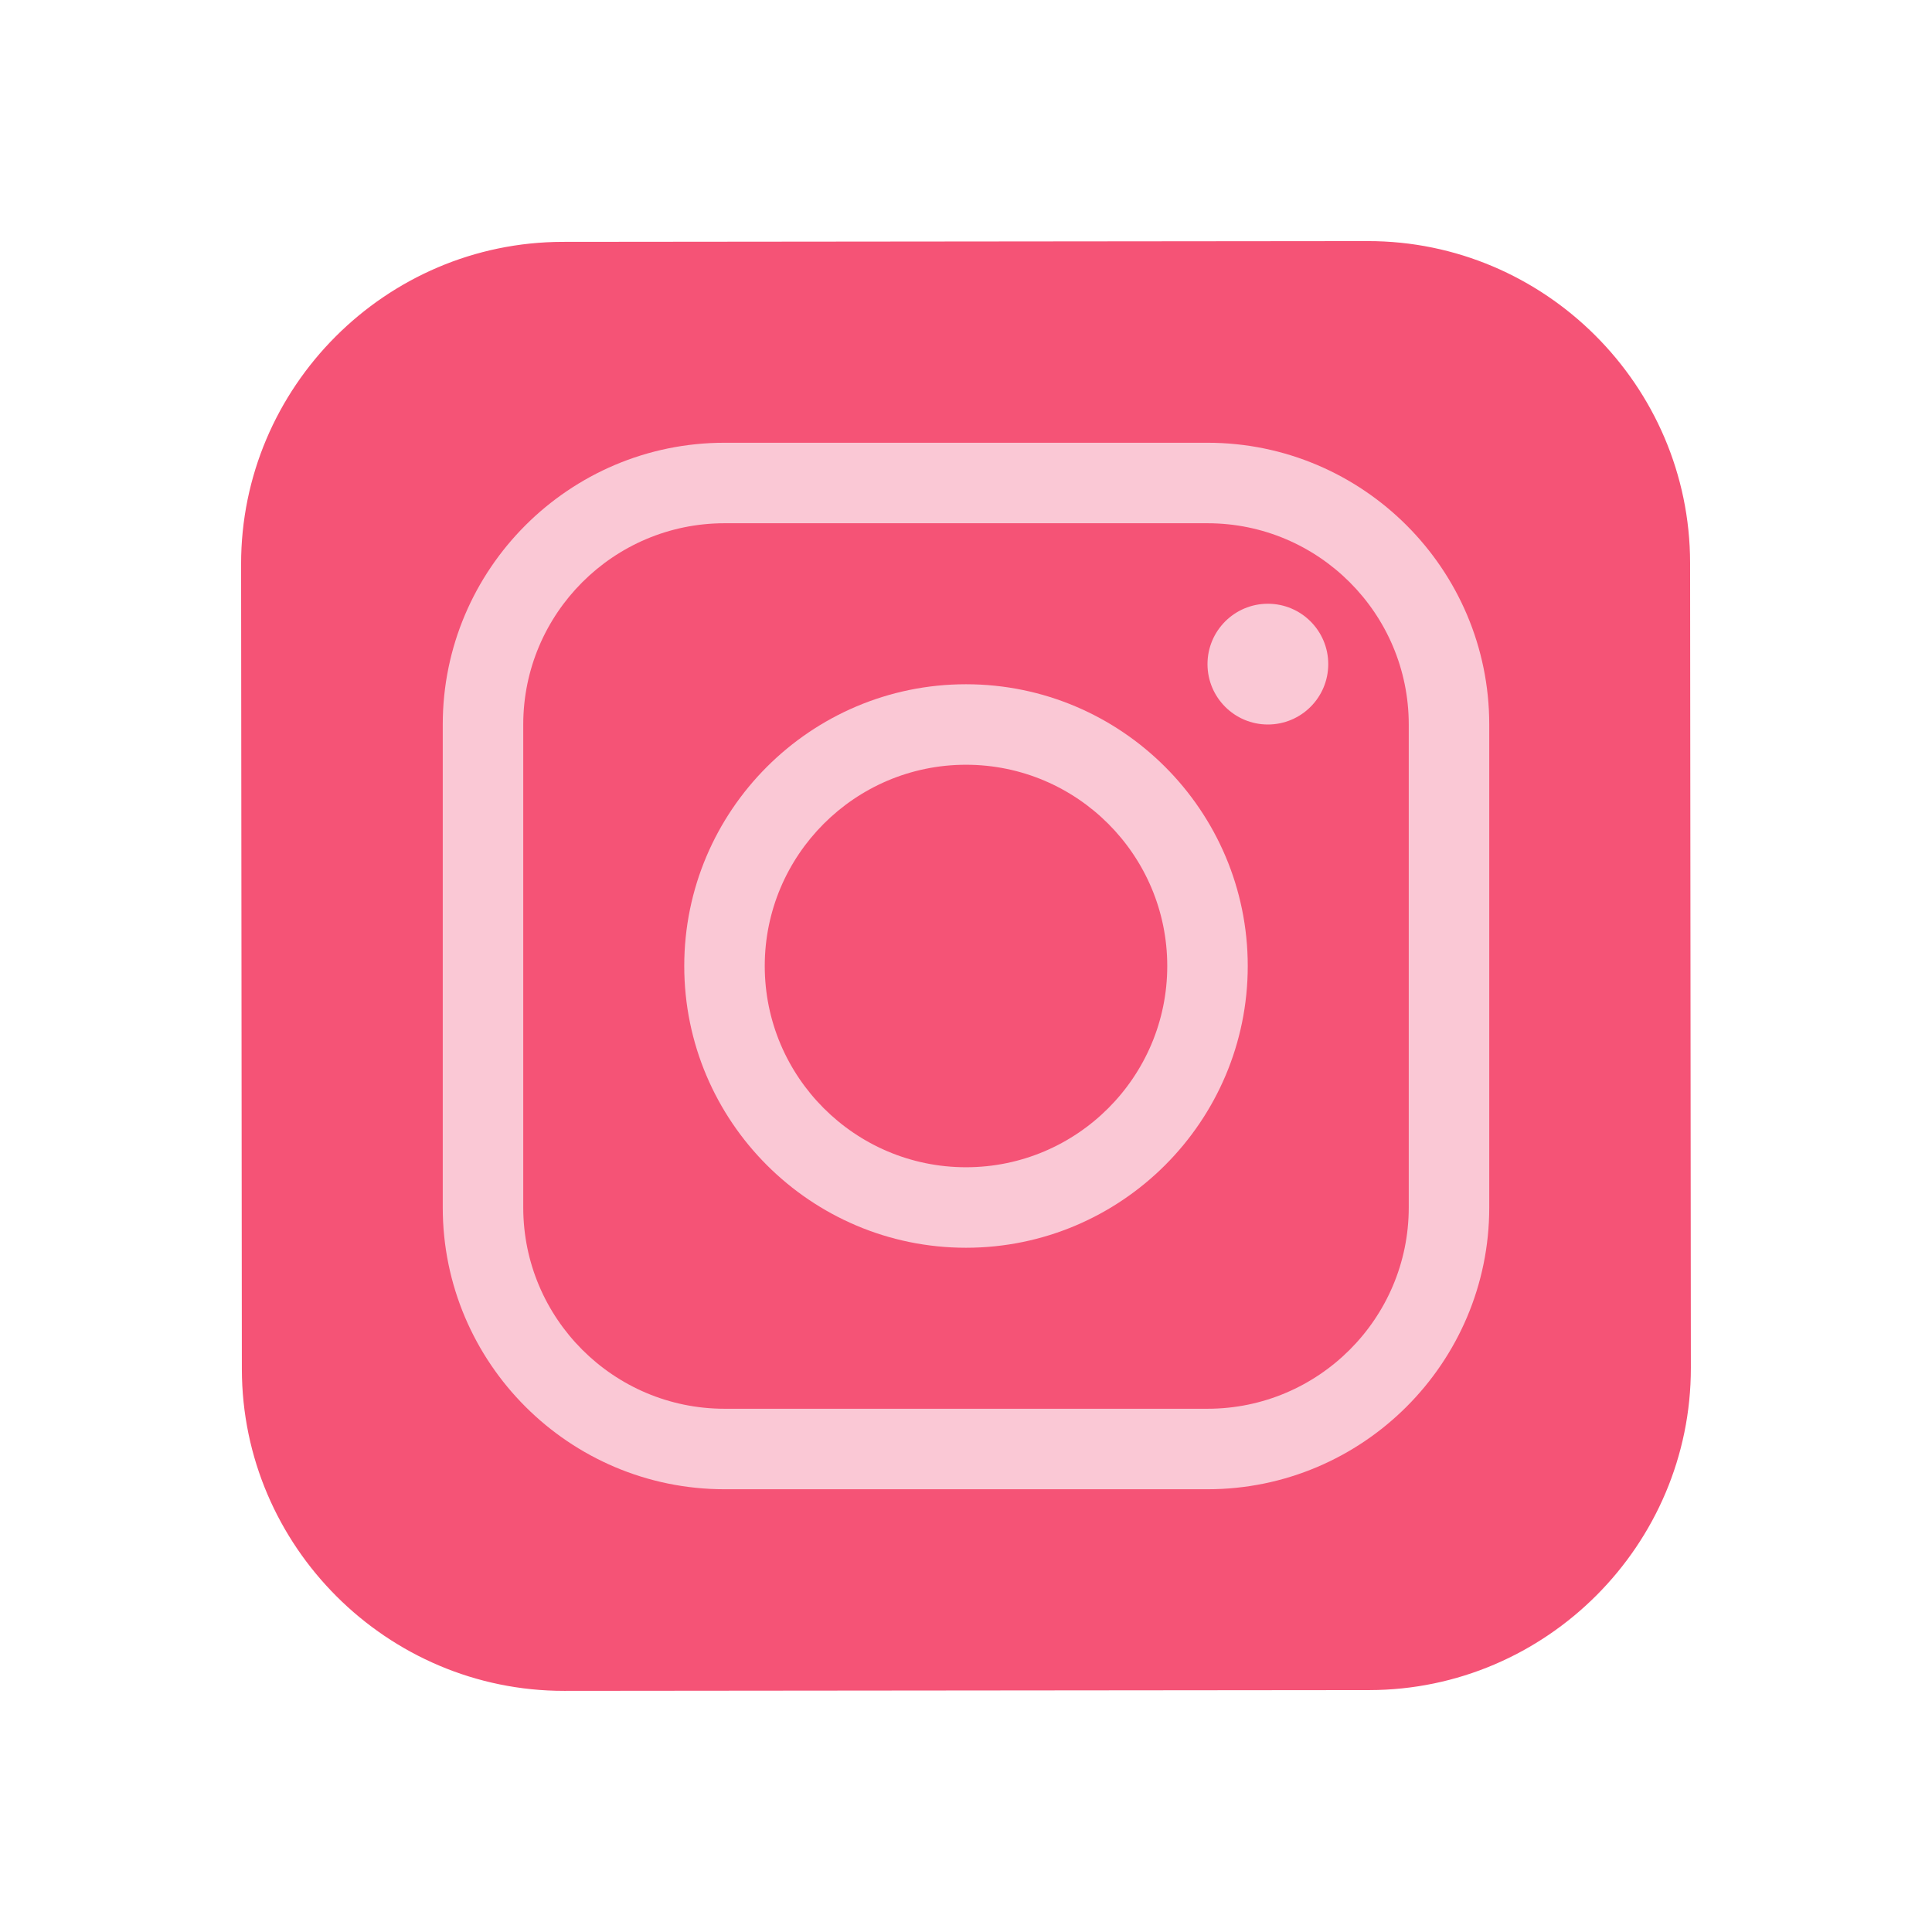
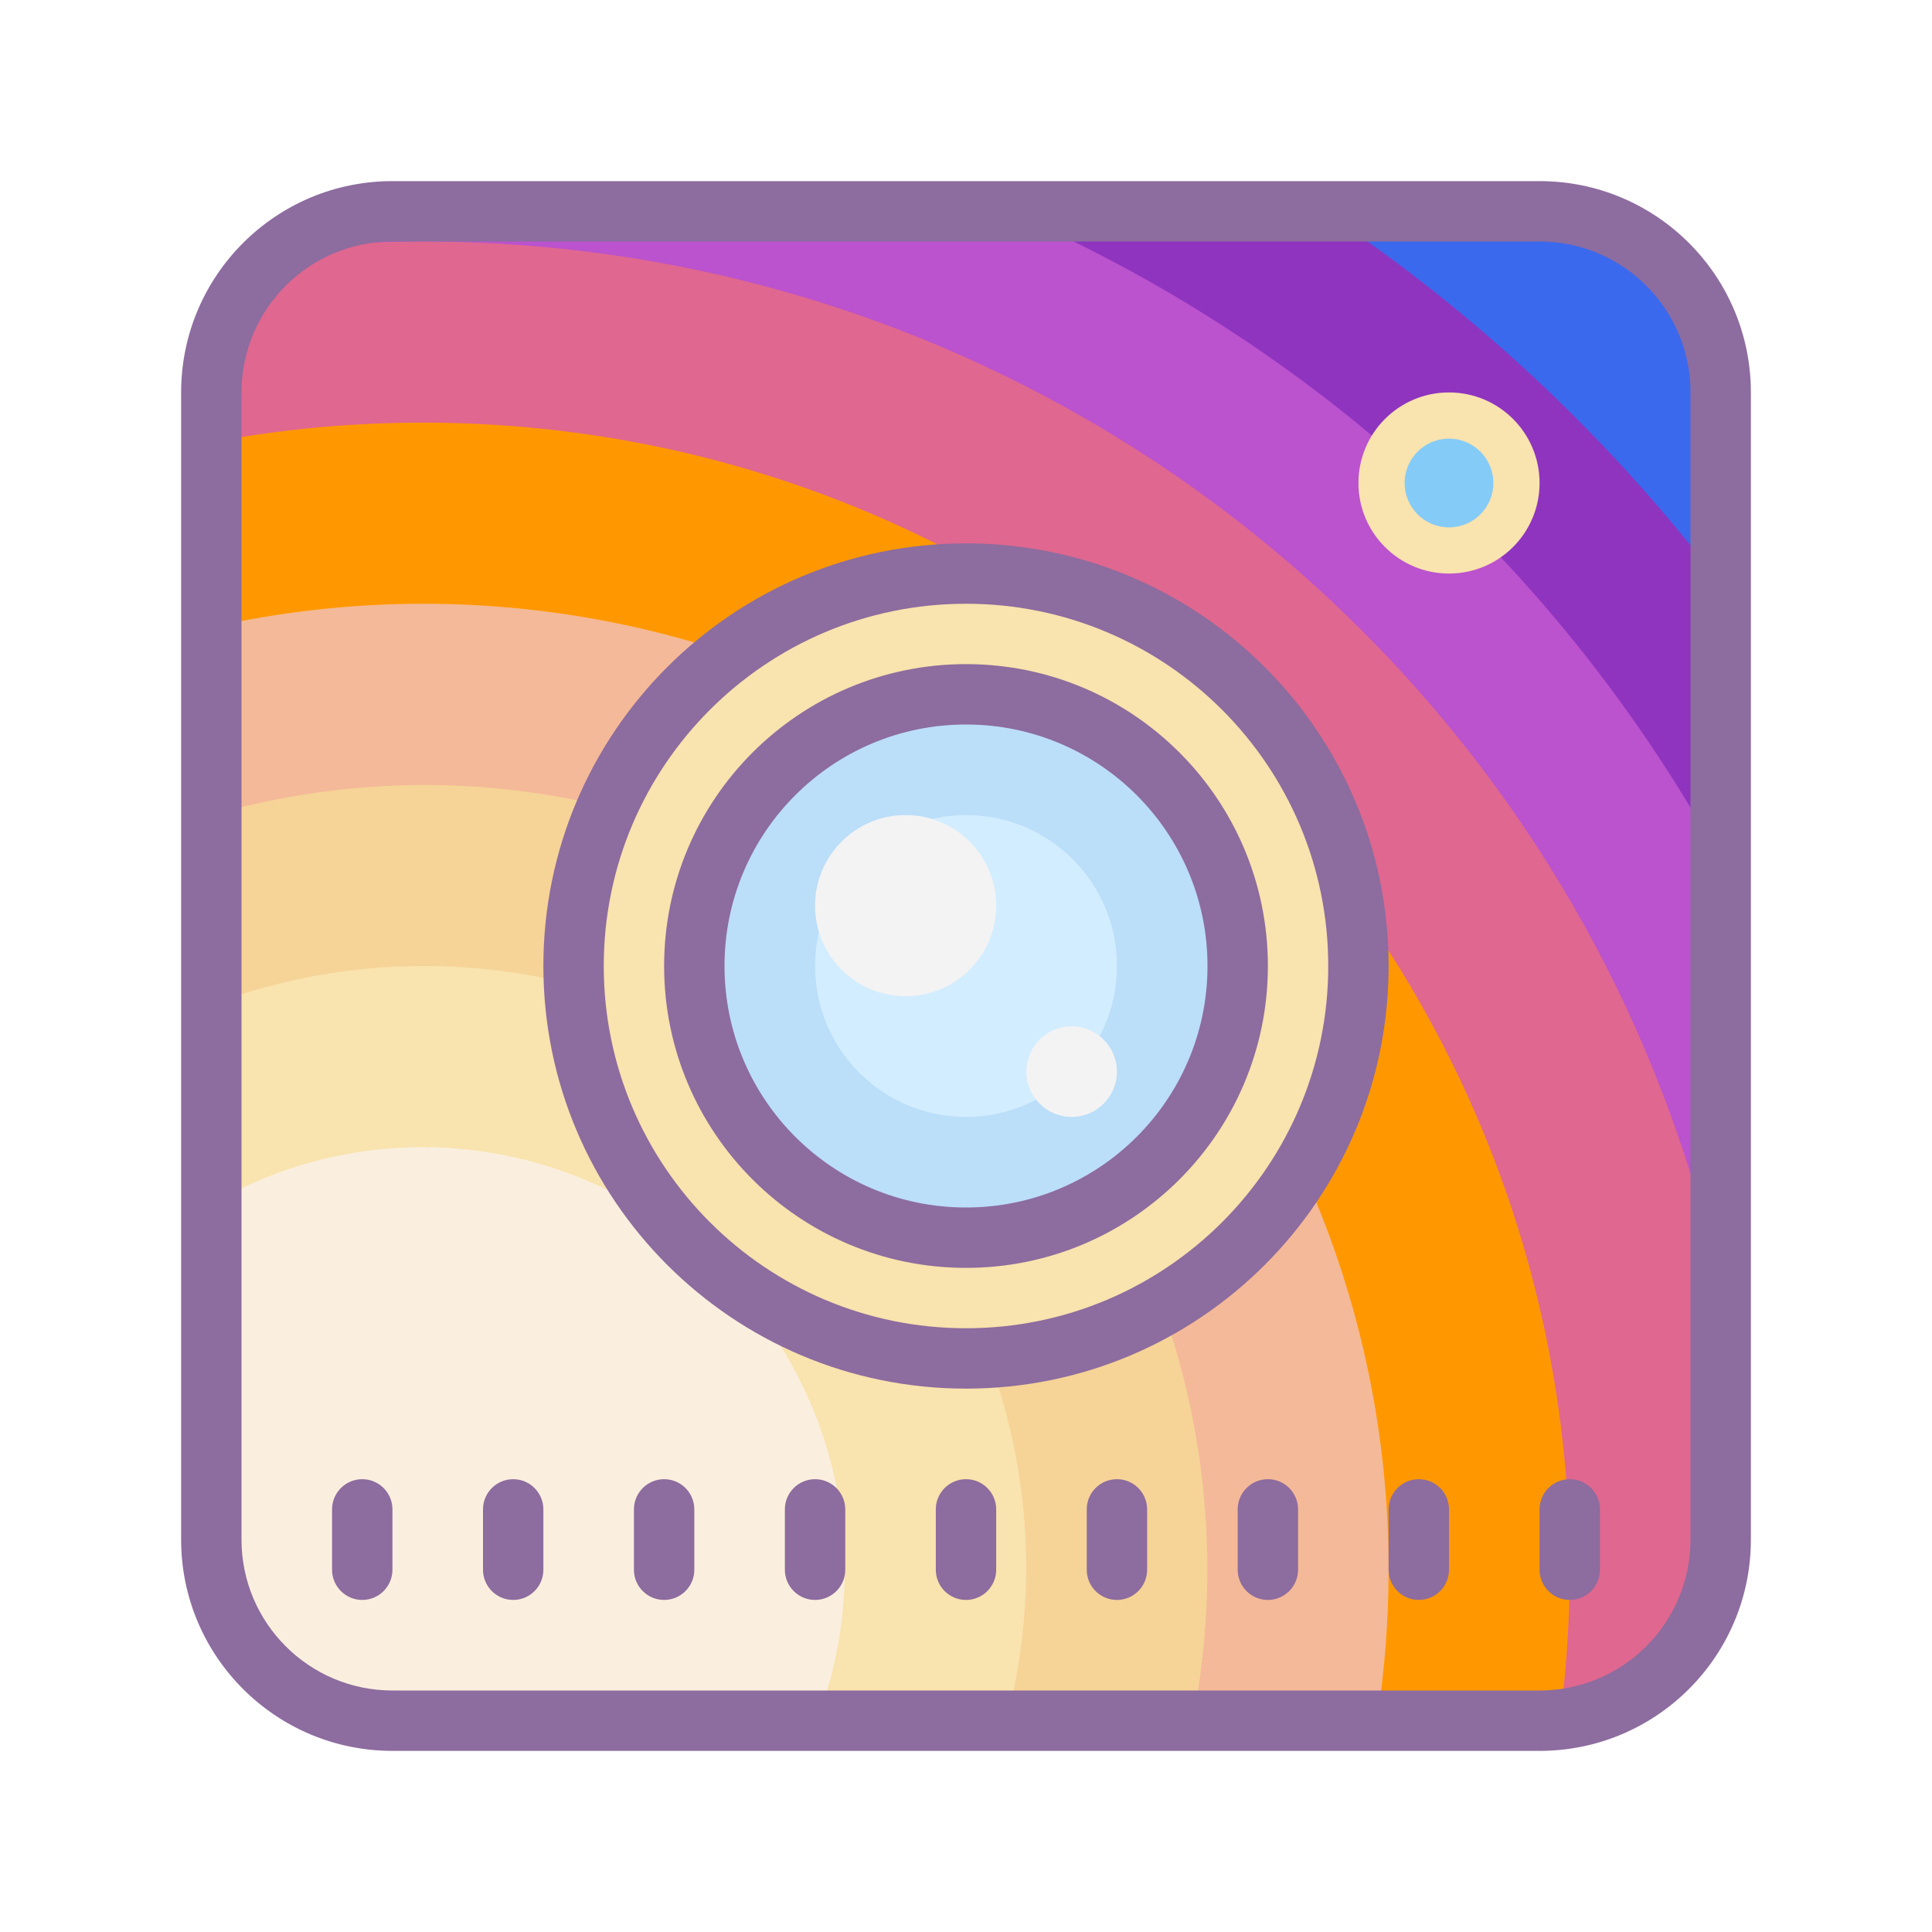
- <svg xmlns="http://www.w3.org/2000/svg" viewBox="0 0 48 48" width="48px" height="48px">
-   <path fill="#f55376" d="M34.017,41.99l-20,0.019c-4.4,0.004-8.003-3.592-8.008-7.992l-0.019-20 c-0.004-4.4,3.592-8.003,7.992-8.008l20-0.019c4.4-0.004,8.003,3.592,8.008,7.992l0.019,20 C42.014,38.383,38.417,41.986,34.017,41.99z" />
-   <path fill="#fac8d5" d="M24,31c-3.859,0-7-3.14-7-7s3.141-7,7-7s7,3.14,7,7S27.859,31,24,31z M24,19c-2.757,0-5,2.243-5,5 s2.243,5,5,5s5-2.243,5-5S26.757,19,24,19z" />
-   <circle cx="31.5" cy="16.5" r="1.5" fill="#fac8d5" />
-   <path fill="#fac8d5" d="M30,37H18c-3.859,0-7-3.14-7-7V18c0-3.86,3.141-7,7-7h12c3.859,0,7,3.14,7,7v12 C37,33.86,33.859,37,30,37z M18,13c-2.757,0-5,2.243-5,5v12c0,2.757,2.243,5,5,5h12c2.757,0,5-2.243,5-5V18c0-2.757-2.243-5-5-5H18 z" />
+ <svg xmlns="http://www.w3.org/2000/svg" viewBox="0 0 64 64" width="64px" height="64px">
+   <rect width="50" height="50" x="7" y="7" fill="#ed7899" rx="6" ry="6" transform="rotate(180 32 32)" />
+   <rect width="50" height="50" x="7" y="7" fill="#3a69ed" rx="6" ry="6" />
+   <path fill="#8f34bf" d="M57,51V19.34A54.29,54.29,0,0,0,43.85,7H13a6,6,0,0,0-6,6V51a6,6,0,0,0,6,6H51A6,6,0,0,0,57,51Z" />
+   <path fill="#bb52ce" d="M57,51V28.49A49.19,49.19,0,0,0,33.4,7H13a6,6,0,0,0-6,6V51a6,6,0,0,0,6,6H51A6,6,0,0,0,57,51Z" />
+   <path fill="#e0678f" d="M57,51V42.67A44,44,0,0,0,14,8a44.49,44.49,0,0,0-4.65.25A6,6,0,0,0,7,13V51a6,6,0,0,0,6,6H51A6,6,0,0,0,57,51Z" />
+   <path fill="#ff9800" d="M14,14a38.17,38.17,0,0,0-7,.65V51a6,6,0,0,0,6,6H51a6,6,0,0,0,.67,0A38.3,38.3,0,0,0,52,52,38,38,0,0,0,14,14Z" />
+   <path fill="#f4b998" d="M14,20a32.08,32.08,0,0,0-7,.78V51a6,6,0,0,0,6,6H45.61A32.23,32.23,0,0,0,46,52,32,32,0,0,0,14,20Z" />
+   <path fill="#f6d397" d="M14,26a26,26,0,0,0-7,1V51a6,6,0,0,0,6,6H39.51A26,26,0,0,0,14,26Z" />
+   <path fill="#f9e3ae" d="M14,32a19.91,19.91,0,0,0-7,1.28V51a6,6,0,0,0,6,6H33.34A19.93,19.93,0,0,0,14,32Z" />
+   <path fill="#faefde" d="M14,38a13.92,13.92,0,0,0-7,1.89V51a6,6,0,0,0,6,6H27.06A14,14,0,0,0,14,38Z" />
+   <path fill="#f9e3ae" d="M32 19A13 13 0 1 0 32 45A13 13 0 1 0 32 19Z" />
+   <path fill="#bbdef9" d="M32 23A9 9 0 1 0 32 41A9 9 0 1 0 32 23Z" />
+   <path fill="#d2edff" d="M32 27A5 5 0 1 0 32 37A5 5 0 1 0 32 27Z" />
+   <path fill="#f3f3f3" d="M30 27A3 3 0 1 0 30 33 3 3 0 1 0 30 27zM35.5 34A1.5 1.5 0 1 0 35.5 37 1.5 1.5 0 1 0 35.5 34z" />
+   <path fill="#85cbf8" d="M48 14A2 2 0 1 0 48 18A2 2 0 1 0 48 14Z" />
+   <path fill="#8d6c9f" d="M32,46A14,14,0,1,0,18,32,14,14,0,0,0,32,46Zm0-26A12,12,0,1,1,20,32,12,12,0,0,1,32,20Z" />
+   <path fill="#8d6c9f" d="M32,42A10,10,0,1,0,22,32,10,10,0,0,0,32,42Zm0-18a8,8,0,1,1-8,8A8,8,0,0,1,32,24Z" />
+   <path fill="#f9e3ae" d="M48,13a3,3,0,1,0,3,3A3,3,0,0,0,48,13Zm0,4.47A1.47,1.47,0,1,1,49.47,16,1.47,1.47,0,0,1,48,17.47Z" />
+   <path fill="#8d6c9f" d="M51,6H13a7,7,0,0,0-7,7V51a7,7,0,0,0,7,7H51a7,7,0,0,0,7-7V13A7,7,0,0,0,51,6Zm5,45a5,5,0,0,1-5,5H13a5,5,0,0,1-5-5V13a5,5,0,0,1,5-5H51a5,5,0,0,1,5,5Z" />
+   <path fill="#8d6c9f" d="M17 49a1 1 0 0 0-1 1v2a1 1 0 0 0 2 0V50A1 1 0 0 0 17 49zM12 49a1 1 0 0 0-1 1v2a1 1 0 0 0 2 0V50A1 1 0 0 0 12 49zM32 49a1 1 0 0 0-1 1v2a1 1 0 0 0 2 0V50A1 1 0 0 0 32 49zM37 49a1 1 0 0 0-1 1v2a1 1 0 0 0 2 0V50A1 1 0 0 0 37 49zM42 49a1 1 0 0 0-1 1v2a1 1 0 0 0 2 0V50A1 1 0 0 0 42 49zM47 49a1 1 0 0 0-1 1v2a1 1 0 0 0 2 0V50A1 1 0 0 0 47 49zM52 49a1 1 0 0 0-1 1v2a1 1 0 0 0 2 0V50A1 1 0 0 0 52 49zM22 49a1 1 0 0 0-1 1v2a1 1 0 0 0 2 0V50A1 1 0 0 0 22 49zM27 49a1 1 0 0 0-1 1v2a1 1 0 0 0 2 0V50A1 1 0 0 0 27 49z" />
</svg>
